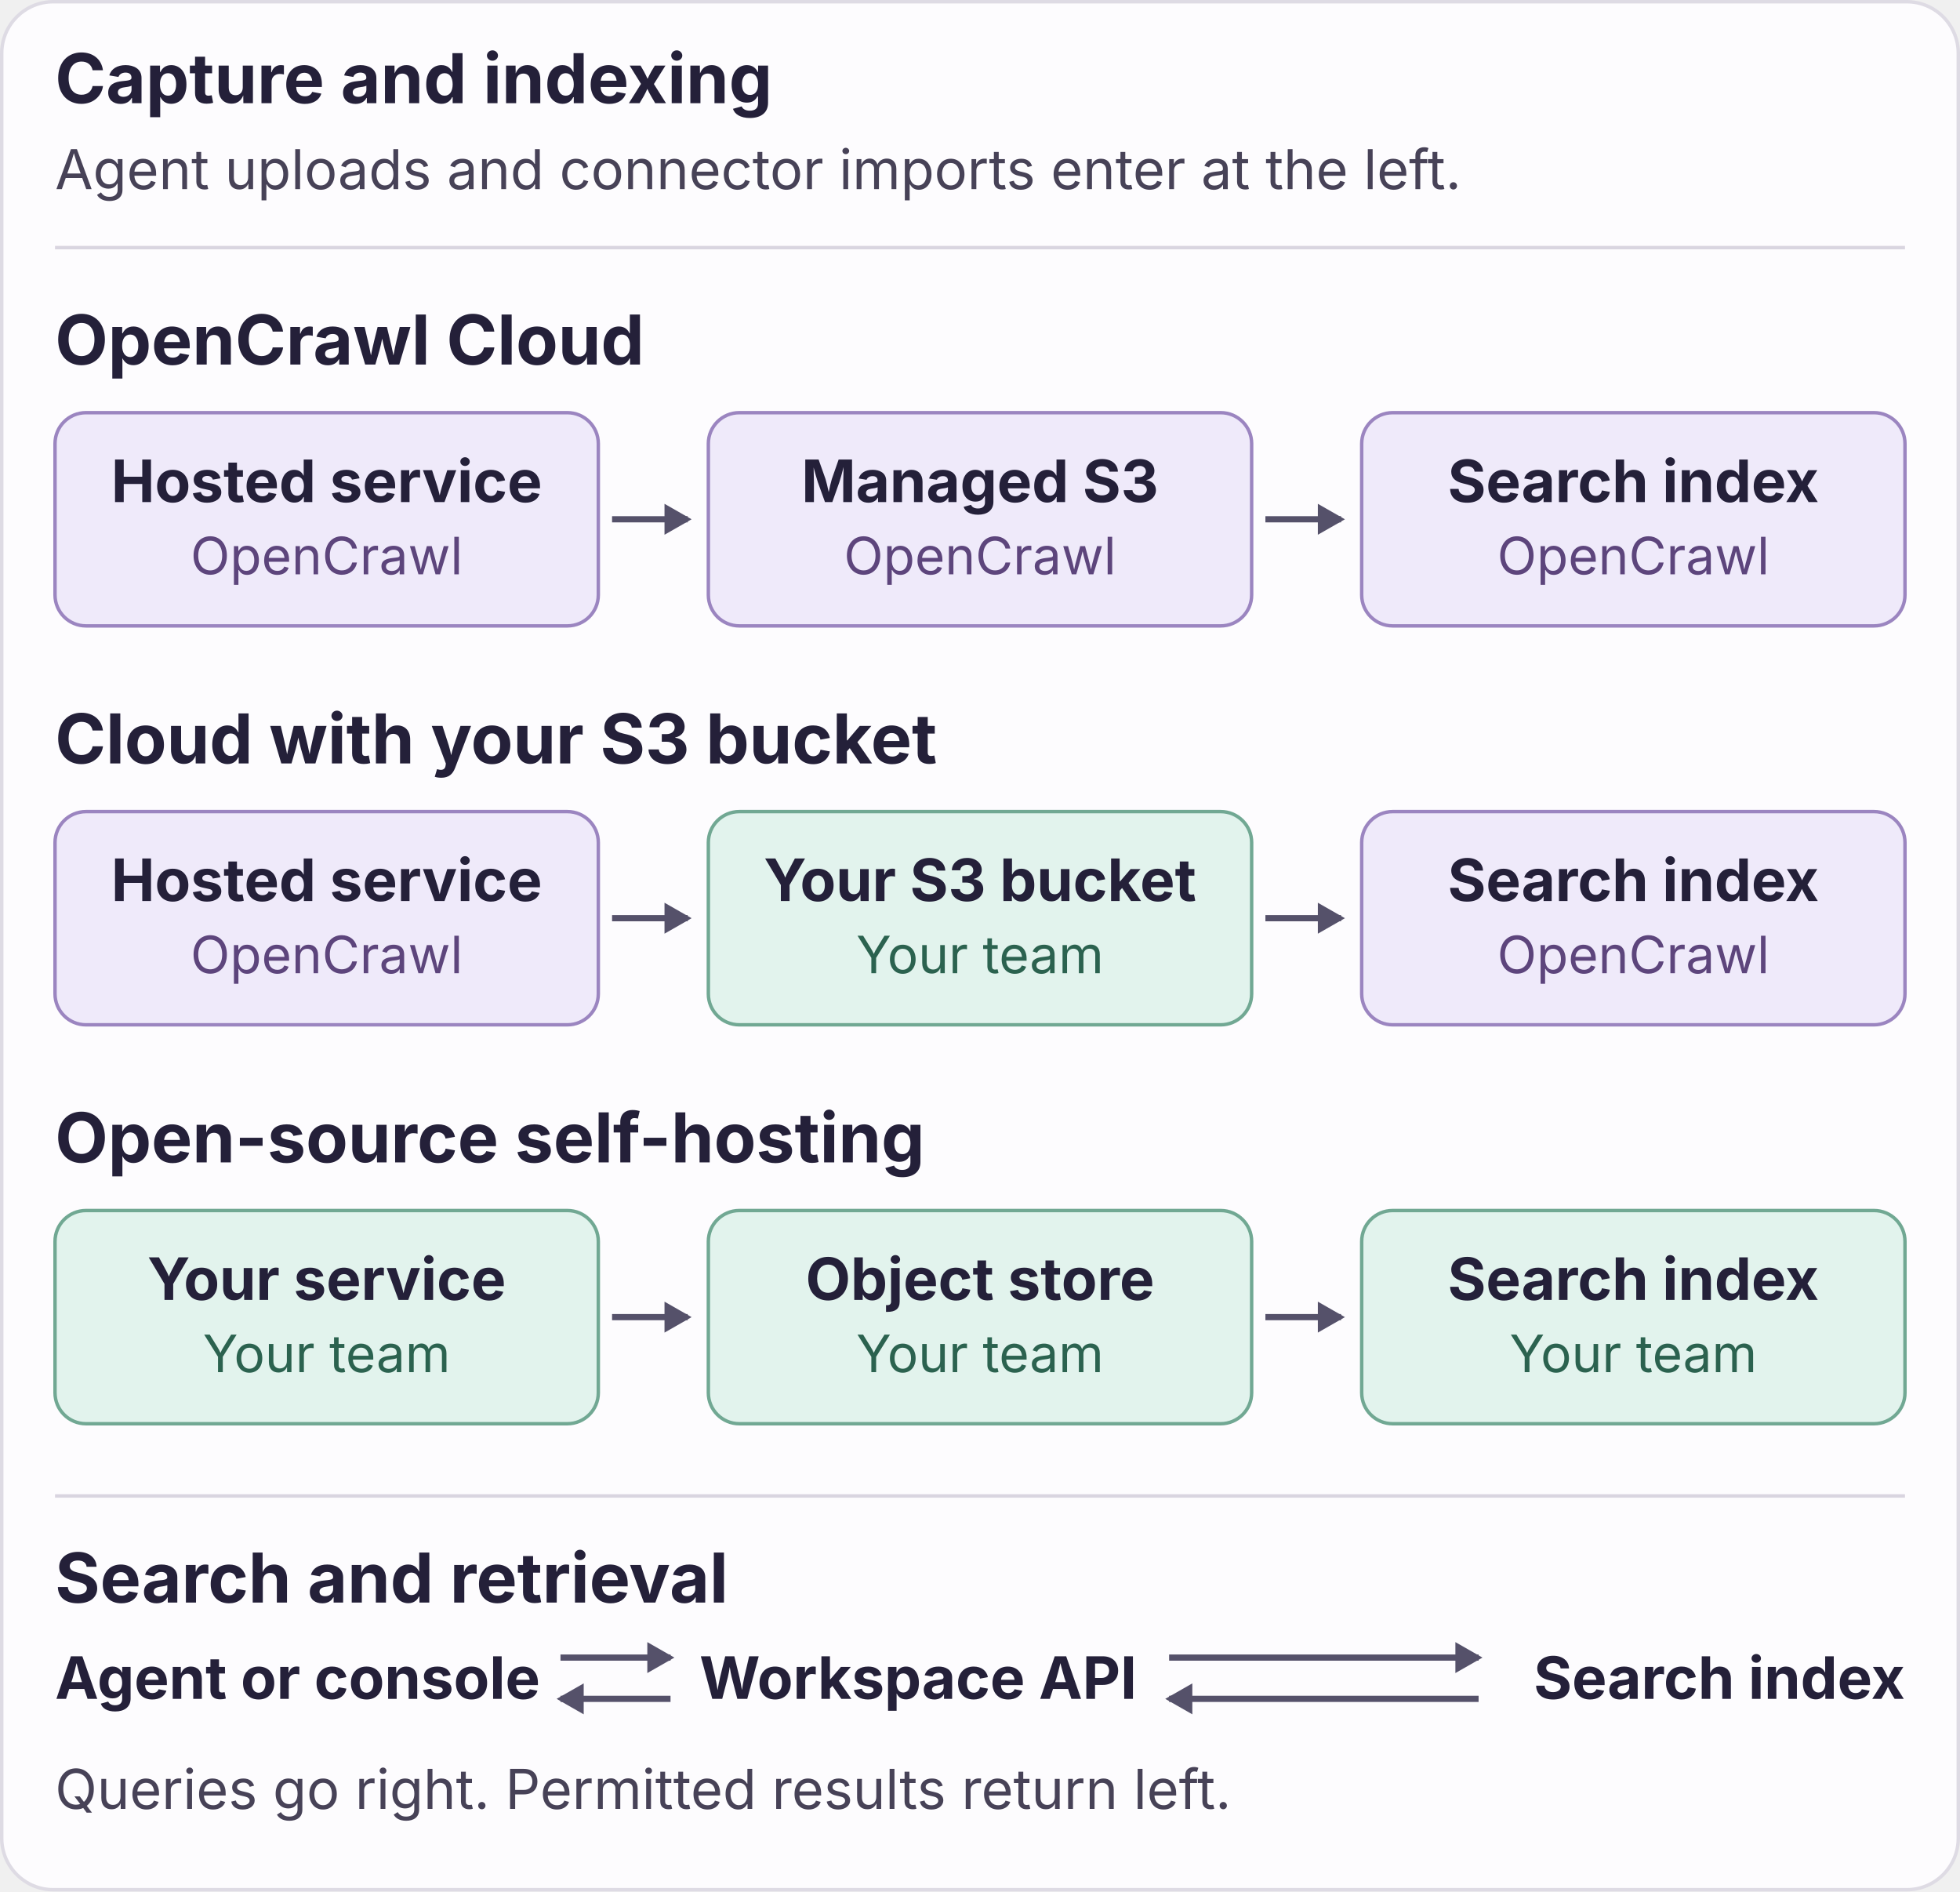
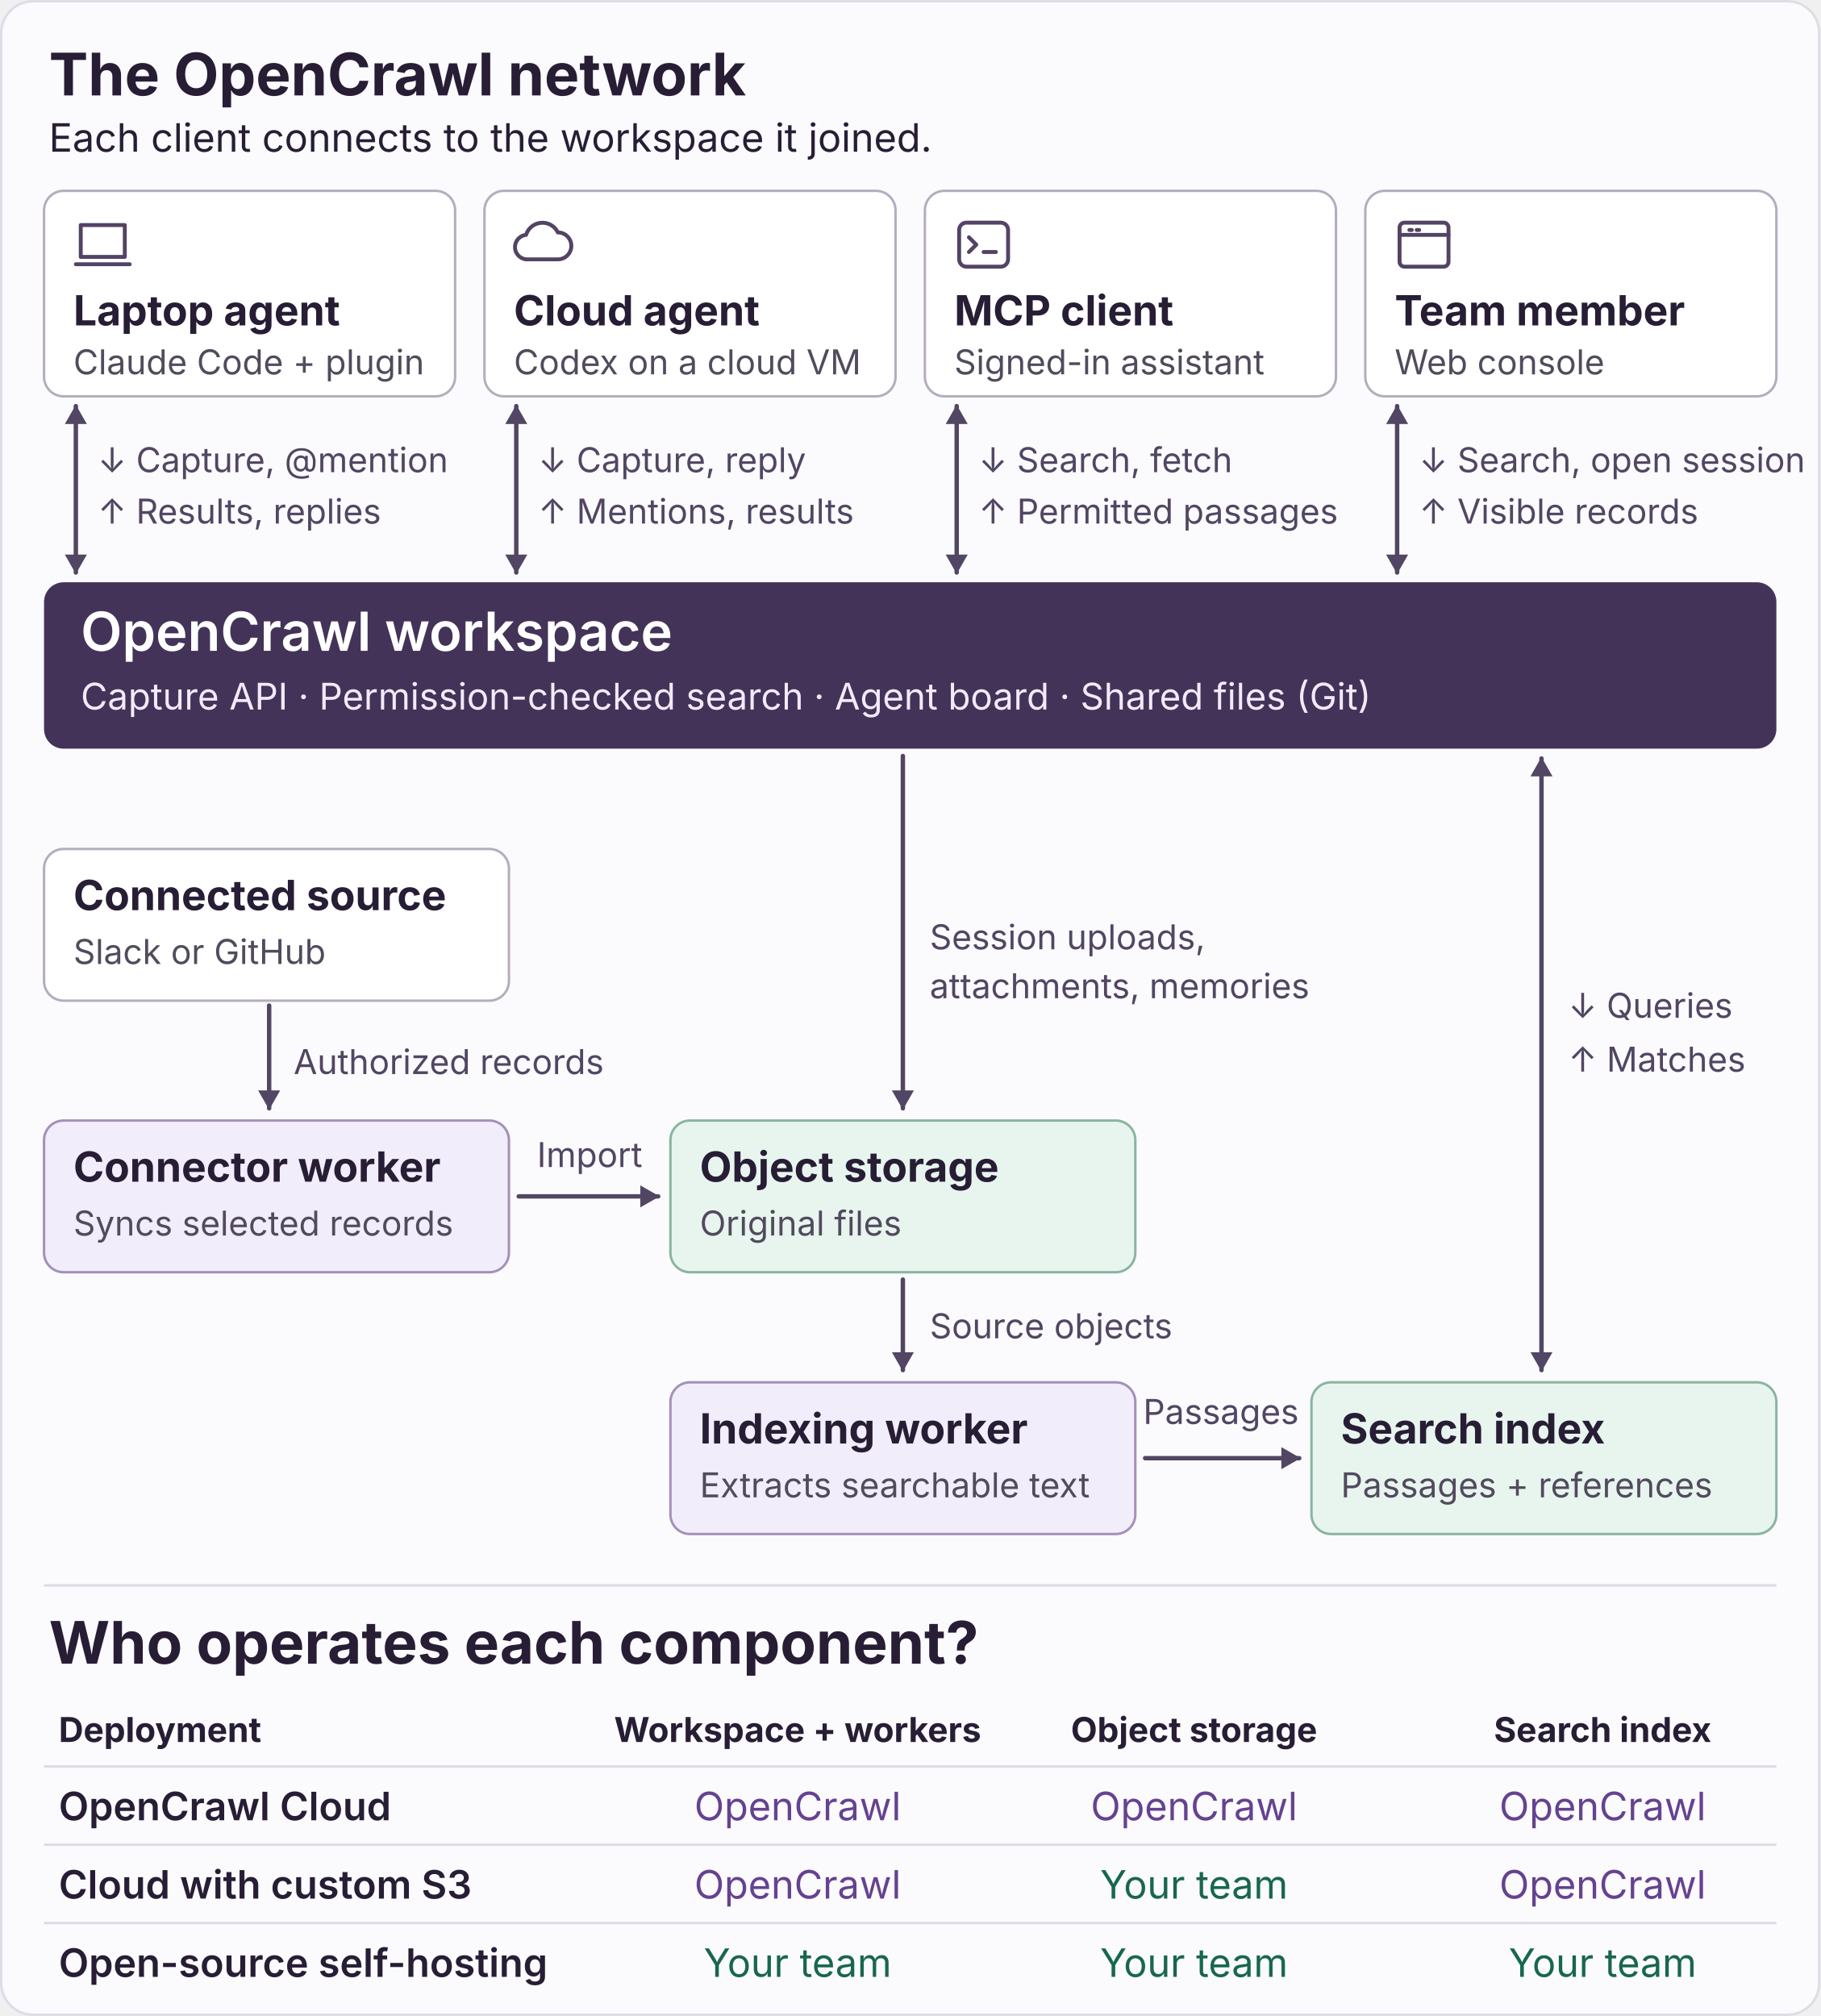
- <svg xmlns="http://www.w3.org/2000/svg" width="570" height="550" viewBox="0 0 570 550" role="img" aria-labelledby="title desc">
+ <svg xmlns="http://www.w3.org/2000/svg" width="744" height="824" viewBox="0 0 744 824" role="img" aria-labelledby="title desc">
  <defs>
-     <marker id="tip" viewBox="0 0 8 8" refX="6" refY="4" markerWidth="5" markerHeight="5" orient="auto-start-reverse">
-       <path d="M0 0 7 4 0 8Z" fill="#55516a" />
+     <marker id="tip" viewBox="0 0 8 8" refX="6.5" refY="4" markerWidth="5" markerHeight="5" orient="auto-start-reverse">
+       <path d="m0 0 7 4-7 4z" fill="#514663" />
    </marker>
  </defs>
  <style>
-     text{font-family:system-ui,-apple-system,'Segoe UI',sans-serif;fill:#242039}
-     .heading{font-size:20px;font-weight:680}
-     .label{font-size:17px;font-weight:650;text-anchor:middle}
-     .owner{font-size:15px;text-anchor:middle}
-     .cloud rect{fill:#efeafa;stroke:#9b85c0}
-     .cloud .owner{fill:#5d457c}
-     .team rect{fill:#e2f3ed;stroke:#71a893}
-     .team .owner{fill:#2b624f}
-     .arrow{fill:none;stroke:#55516a;stroke-width:1.8}
-     .caption{font-size:16px;fill:#474257}
+     text{font-family:system-ui,-apple-system,'Segoe UI',sans-serif;fill:#271e35}
+     .h{font-size:24px;font-weight:680}.node{font-size:17px;font-weight:650}
+     .small,.edgeLabel{font-size:14px}.small{fill:#514b5d}.edgeLabel{fill:#514663}
+     .detail,.cellhead,.teamtext,.hosttext{font-size:16px}.cellhead{font-weight:600}
+     .hosttext{fill:#654291}.teamtext{fill:#17674e}.col{font-size:14px;font-weight:650}
+     .client{fill:#fff;stroke:#b4adbe}.icon{fill:none;stroke:#534364;stroke-width:1.6;stroke-linejoin:round;stroke-linecap:round}
+     .service{fill:#f2edfa;stroke:#a291b8}.store{fill:#e8f5ef;stroke:#8ab5a0}
+     .api{fill:#443359}.inverse{fill:#fff;font-size:22px;font-weight:640}.inversesmall{fill:#f2eafa;font-size:15px}
+     .edge{fill:none;stroke:#514663;stroke-width:1.8;stroke-linejoin:round;stroke-linecap:round}
+     .rule{stroke:#dfdae5}.panel{fill:#fbfafc;stroke:#e0dbe7}
  </style>
-   <rect x=".5" y=".5" width="569" height="549" rx="15" fill="#fdfcfe" stroke="#dedbe4" />
-   <text x="16" y="30" class="heading">Capture and indexing</text>
-   <text x="16" y="55" class="caption">Agent uploads and connector imports enter at the left.</text>
-   <path d="M16 72H554" stroke="#d9d5e0" />
-   <g aria-label="OpenCrawl Cloud">
-     <text x="16" y="106" class="heading">OpenCrawl Cloud</text>
-     <g class="cloud">
-       <rect x="16" y="120" width="158" height="62" rx="9" />
-       <text x="95" y="146" class="label">Hosted service</text>
-       <text x="95" y="167" class="owner">OpenCrawl</text>
+   <rect x="0.5" y="0.5" width="743" height="823" rx="13" class="panel" />
+   <text x="20" y="39" class="h" text-anchor="start">The OpenCrawl network</text>
+   <text x="20" y="62" class="detail" text-anchor="start">Each client connects to the workspace it joined.</text>
+   <g>
+     <rect x="18" y="78" width="168" height="84" rx="8" class="client" />
+     <g transform="translate(30 88)" class="icon">
+       <path d="M3 4h18v13H3z M1 20h22" />
    </g>
-     <g class="cloud">
-       <rect x="206" y="120" width="158" height="62" rx="9" />
-       <text x="285" y="146" class="label">Managed S3</text>
-       <text x="285" y="167" class="owner">OpenCrawl</text>
+     <text x="30" y="133" class="node" text-anchor="start">Laptop agent</text>
+     <text x="30" y="153" class="small" text-anchor="start">Claude Code + plugin</text>
+   </g>
+   <g>
+     <rect x="198" y="78" width="168" height="84" rx="8" class="client" />
+     <g transform="translate(210 88)" class="icon">
+       <path d="M6 18a5 5 0 0 1-1-10 7 7 0 0 1 13-1 5.5 5.5 0 0 1 0 11Z" />
    </g>
-     <g class="cloud">
-       <rect x="396" y="120" width="158" height="62" rx="9" />
-       <text x="475" y="146" class="label">Search index</text>
-       <text x="475" y="167" class="owner">OpenCrawl</text>
+     <text x="210" y="133" class="node" text-anchor="start">Cloud agent</text>
+     <text x="210" y="153" class="small" text-anchor="start">Codex on a cloud VM</text>
+   </g>
+   <g>
+     <rect x="378" y="78" width="168" height="84" rx="8" class="client" />
+     <g transform="translate(390 88)" class="icon">
+       <rect x="2" y="3" width="20" height="18" rx="3" />
+       <path d="m6 9 3 3-3 3m6 0h5" />
    </g>
-     <path class="arrow" d="M178 151H200" marker-end="url(#tip)" />
-     <path class="arrow" d="M368 151H390" marker-end="url(#tip)" />
+     <text x="390" y="133" class="node" text-anchor="start">MCP client</text>
+     <text x="390" y="153" class="small" text-anchor="start">Signed-in assistant</text>
  </g>
-   <g aria-label="Cloud with your S3 bucket">
-     <text x="16" y="222" class="heading">Cloud with your S3 bucket</text>
-     <g class="cloud">
-       <rect x="16" y="236" width="158" height="62" rx="9" />
-       <text x="95" y="262" class="label">Hosted service</text>
-       <text x="95" y="283" class="owner">OpenCrawl</text>
+   <g>
+     <rect x="558" y="78" width="168" height="84" rx="8" class="client" />
+     <g transform="translate(570 88)" class="icon">
+       <rect x="2" y="3" width="20" height="18" rx="2" />
+       <path d="M2 8h20m-16-2h1m2 0h1" />
    </g>
-     <g class="team">
-       <rect x="206" y="236" width="158" height="62" rx="9" />
-       <text x="285" y="262" class="label">Your S3 bucket</text>
-       <text x="285" y="283" class="owner">Your team</text>
-     </g>
-     <g class="cloud">
-       <rect x="396" y="236" width="158" height="62" rx="9" />
-       <text x="475" y="262" class="label">Search index</text>
-       <text x="475" y="283" class="owner">OpenCrawl</text>
-     </g>
-     <path class="arrow" d="M178 267H200" marker-end="url(#tip)" />
-     <path class="arrow" d="M368 267H390" marker-end="url(#tip)" />
+     <text x="570" y="133" class="node" text-anchor="start">Team member</text>
+     <text x="570" y="153" class="small" text-anchor="start">Web console</text>
  </g>
-   <g aria-label="Open-source self-hosting">
-     <text x="16" y="338" class="heading">Open-source self-hosting</text>
-     <g class="team">
-       <rect x="16" y="352" width="158" height="62" rx="9" />
-       <text x="95" y="378" class="label">Your service</text>
-       <text x="95" y="399" class="owner">Your team</text>
-     </g>
-     <g class="team">
-       <rect x="206" y="352" width="158" height="62" rx="9" />
-       <text x="285" y="378" class="label">Object store</text>
-       <text x="285" y="399" class="owner">Your team</text>
-     </g>
-     <g class="team">
-       <rect x="396" y="352" width="158" height="62" rx="9" />
-       <text x="475" y="378" class="label">Search index</text>
-       <text x="475" y="399" class="owner">Your team</text>
-     </g>
-     <path class="arrow" d="M178 383H200" marker-end="url(#tip)" />
-     <path class="arrow" d="M368 383H390" marker-end="url(#tip)" />
+   <path d="M31 166V234" class="edge" marker-end="url(#tip)" marker-start="url(#tip)" />
+   <text x="40" y="193" class="edgeLabel" text-anchor="start">↓ Capture, @mention</text>
+   <text x="40" y="214" class="edgeLabel" text-anchor="start">↑ Results, replies</text>
+   <path d="M211 166V234" class="edge" marker-end="url(#tip)" marker-start="url(#tip)" />
+   <text x="220" y="193" class="edgeLabel" text-anchor="start">↓ Capture, reply</text>
+   <text x="220" y="214" class="edgeLabel" text-anchor="start">↑ Mentions, results</text>
+   <path d="M391 166V234" class="edge" marker-end="url(#tip)" marker-start="url(#tip)" />
+   <text x="400" y="193" class="edgeLabel" text-anchor="start">↓ Search, fetch</text>
+   <text x="400" y="214" class="edgeLabel" text-anchor="start">↑ Permitted passages</text>
+   <path d="M571 166V234" class="edge" marker-end="url(#tip)" marker-start="url(#tip)" />
+   <text x="580" y="193" class="edgeLabel" text-anchor="start">↓ Search, open session</text>
+   <text x="580" y="214" class="edgeLabel" text-anchor="start">↑ Visible records</text>
+   <rect x="18" y="238" width="708" height="68" rx="8" class="api" />
+   <text x="33" y="266" class="inverse" text-anchor="start">OpenCrawl workspace</text>
+   <text x="33" y="290" class="inversesmall" text-anchor="start">Capture API   ·   Permission-checked search   ·   Agent board   ·   Shared files (Git)</text>
+   <g>
+     <rect x="18" y="347" width="190" height="62" rx="8" class="client" />
+     <text x="30" y="372" class="node" text-anchor="start">Connected source</text>
+     <text x="30" y="394" class="small" text-anchor="start">Slack or GitHub</text>
  </g>
-   <path d="M16 435H554" stroke="#d9d5e0" />
-   <text x="16" y="466" class="heading">Search and retrieval</text>
-   <text x="16" y="494" class="label" style="text-anchor:start">Agent or console</text>
-   <text x="267" y="494" class="label">Workspace API</text>
-   <text x="554" y="494" class="label" style="text-anchor:end">Search index</text>
-   <path class="arrow" d="M163 482H195" marker-end="url(#tip)" />
-   <path class="arrow" d="M340 482H430" marker-end="url(#tip)" />
-   <path class="arrow" d="M195 494H163" marker-end="url(#tip)" />
-   <path class="arrow" d="M430 494H340" marker-end="url(#tip)" />
-   <text x="16" y="526" class="caption">Queries go right. Permitted results return left.</text>
+   <g>
+     <rect x="18" y="458" width="190" height="62" rx="8" class="service" />
+     <text x="30" y="483" class="node" text-anchor="start">Connector worker</text>
+     <text x="30" y="505" class="small" text-anchor="start">Syncs selected records</text>
+   </g>
+   <g>
+     <rect x="274" y="458" width="190" height="62" rx="8" class="store" />
+     <text x="286" y="483" class="node" text-anchor="start">Object storage</text>
+     <text x="286" y="505" class="small" text-anchor="start">Original files</text>
+   </g>
+   <g>
+     <rect x="274" y="565" width="190" height="62" rx="8" class="service" />
+     <text x="286" y="590" class="node" text-anchor="start">Indexing worker</text>
+     <text x="286" y="612" class="small" text-anchor="start">Extracts searchable text</text>
+   </g>
+   <g>
+     <rect x="536" y="565" width="190" height="62" rx="8" class="store" />
+     <text x="548" y="590" class="node" text-anchor="start">Search index</text>
+     <text x="548" y="612" class="small" text-anchor="start">Passages + references</text>
+   </g>
+   <path d="M110 411V453" class="edge" marker-end="url(#tip)" />
+   <text x="120" y="439" class="edgeLabel" text-anchor="start">Authorized records</text>
+   <path d="M212 489H269" class="edge" marker-end="url(#tip)" />
+   <text x="241" y="477" class="edgeLabel" text-anchor="middle">Import</text>
+   <path d="M369 309V453" class="edge" marker-end="url(#tip)" />
+   <text x="380" y="388" class="edgeLabel" text-anchor="start">Session uploads,</text>
+   <text x="380" y="408" class="edgeLabel" text-anchor="start">attachments, memories</text>
+   <path d="M369 523V560" class="edge" marker-end="url(#tip)" />
+   <text x="380" y="547" class="edgeLabel" text-anchor="start">Source objects</text>
+   <path d="M468 596H531" class="edge" marker-end="url(#tip)" />
+   <text x="499" y="582" class="edgeLabel" text-anchor="middle">Passages</text>
+   <path d="M630 310V560" class="edge" marker-end="url(#tip)" marker-start="url(#tip)" />
+   <text x="641" y="416" class="edgeLabel" text-anchor="start">↓ Queries</text>
+   <text x="641" y="438" class="edgeLabel" text-anchor="start">↑ Matches</text>
+   <path class="rule" d="M18 648H726" />
+   <text x="20" y="680" class="h" text-anchor="start">Who operates each component?</text>
+   <text x="24" y="712" class="col" text-anchor="start">Deployment</text>
+   <text x="326" y="712" class="col" text-anchor="middle">Workspace + workers</text>
+   <text x="488" y="712" class="col" text-anchor="middle">Object storage</text>
+   <text x="655" y="712" class="col" text-anchor="middle">Search index</text>
+   <path class="rule" d="M18 722H726 M18 754H726 M18 786H726" />
+   <g>
+     <text x="24" y="744" class="cellhead" text-anchor="start">OpenCrawl Cloud</text>
+     <text x="326" y="744" class="hosttext" text-anchor="middle">OpenCrawl</text>
+     <text x="488" y="744" class="hosttext" text-anchor="middle">OpenCrawl</text>
+     <text x="655" y="744" class="hosttext" text-anchor="middle">OpenCrawl</text>
+   </g>
+   <g>
+     <text x="24" y="776" class="cellhead" text-anchor="start">Cloud with custom S3</text>
+     <text x="326" y="776" class="hosttext" text-anchor="middle">OpenCrawl</text>
+     <text x="488" y="776" class="teamtext" text-anchor="middle">Your team</text>
+     <text x="655" y="776" class="hosttext" text-anchor="middle">OpenCrawl</text>
+   </g>
+   <g>
+     <text x="24" y="808" class="cellhead" text-anchor="start">Open-source self-hosting</text>
+     <text x="326" y="808" class="teamtext" text-anchor="middle">Your team</text>
+     <text x="488" y="808" class="teamtext" text-anchor="middle">Your team</text>
+     <text x="655" y="808" class="teamtext" text-anchor="middle">Your team</text>
+   </g>
</svg>
